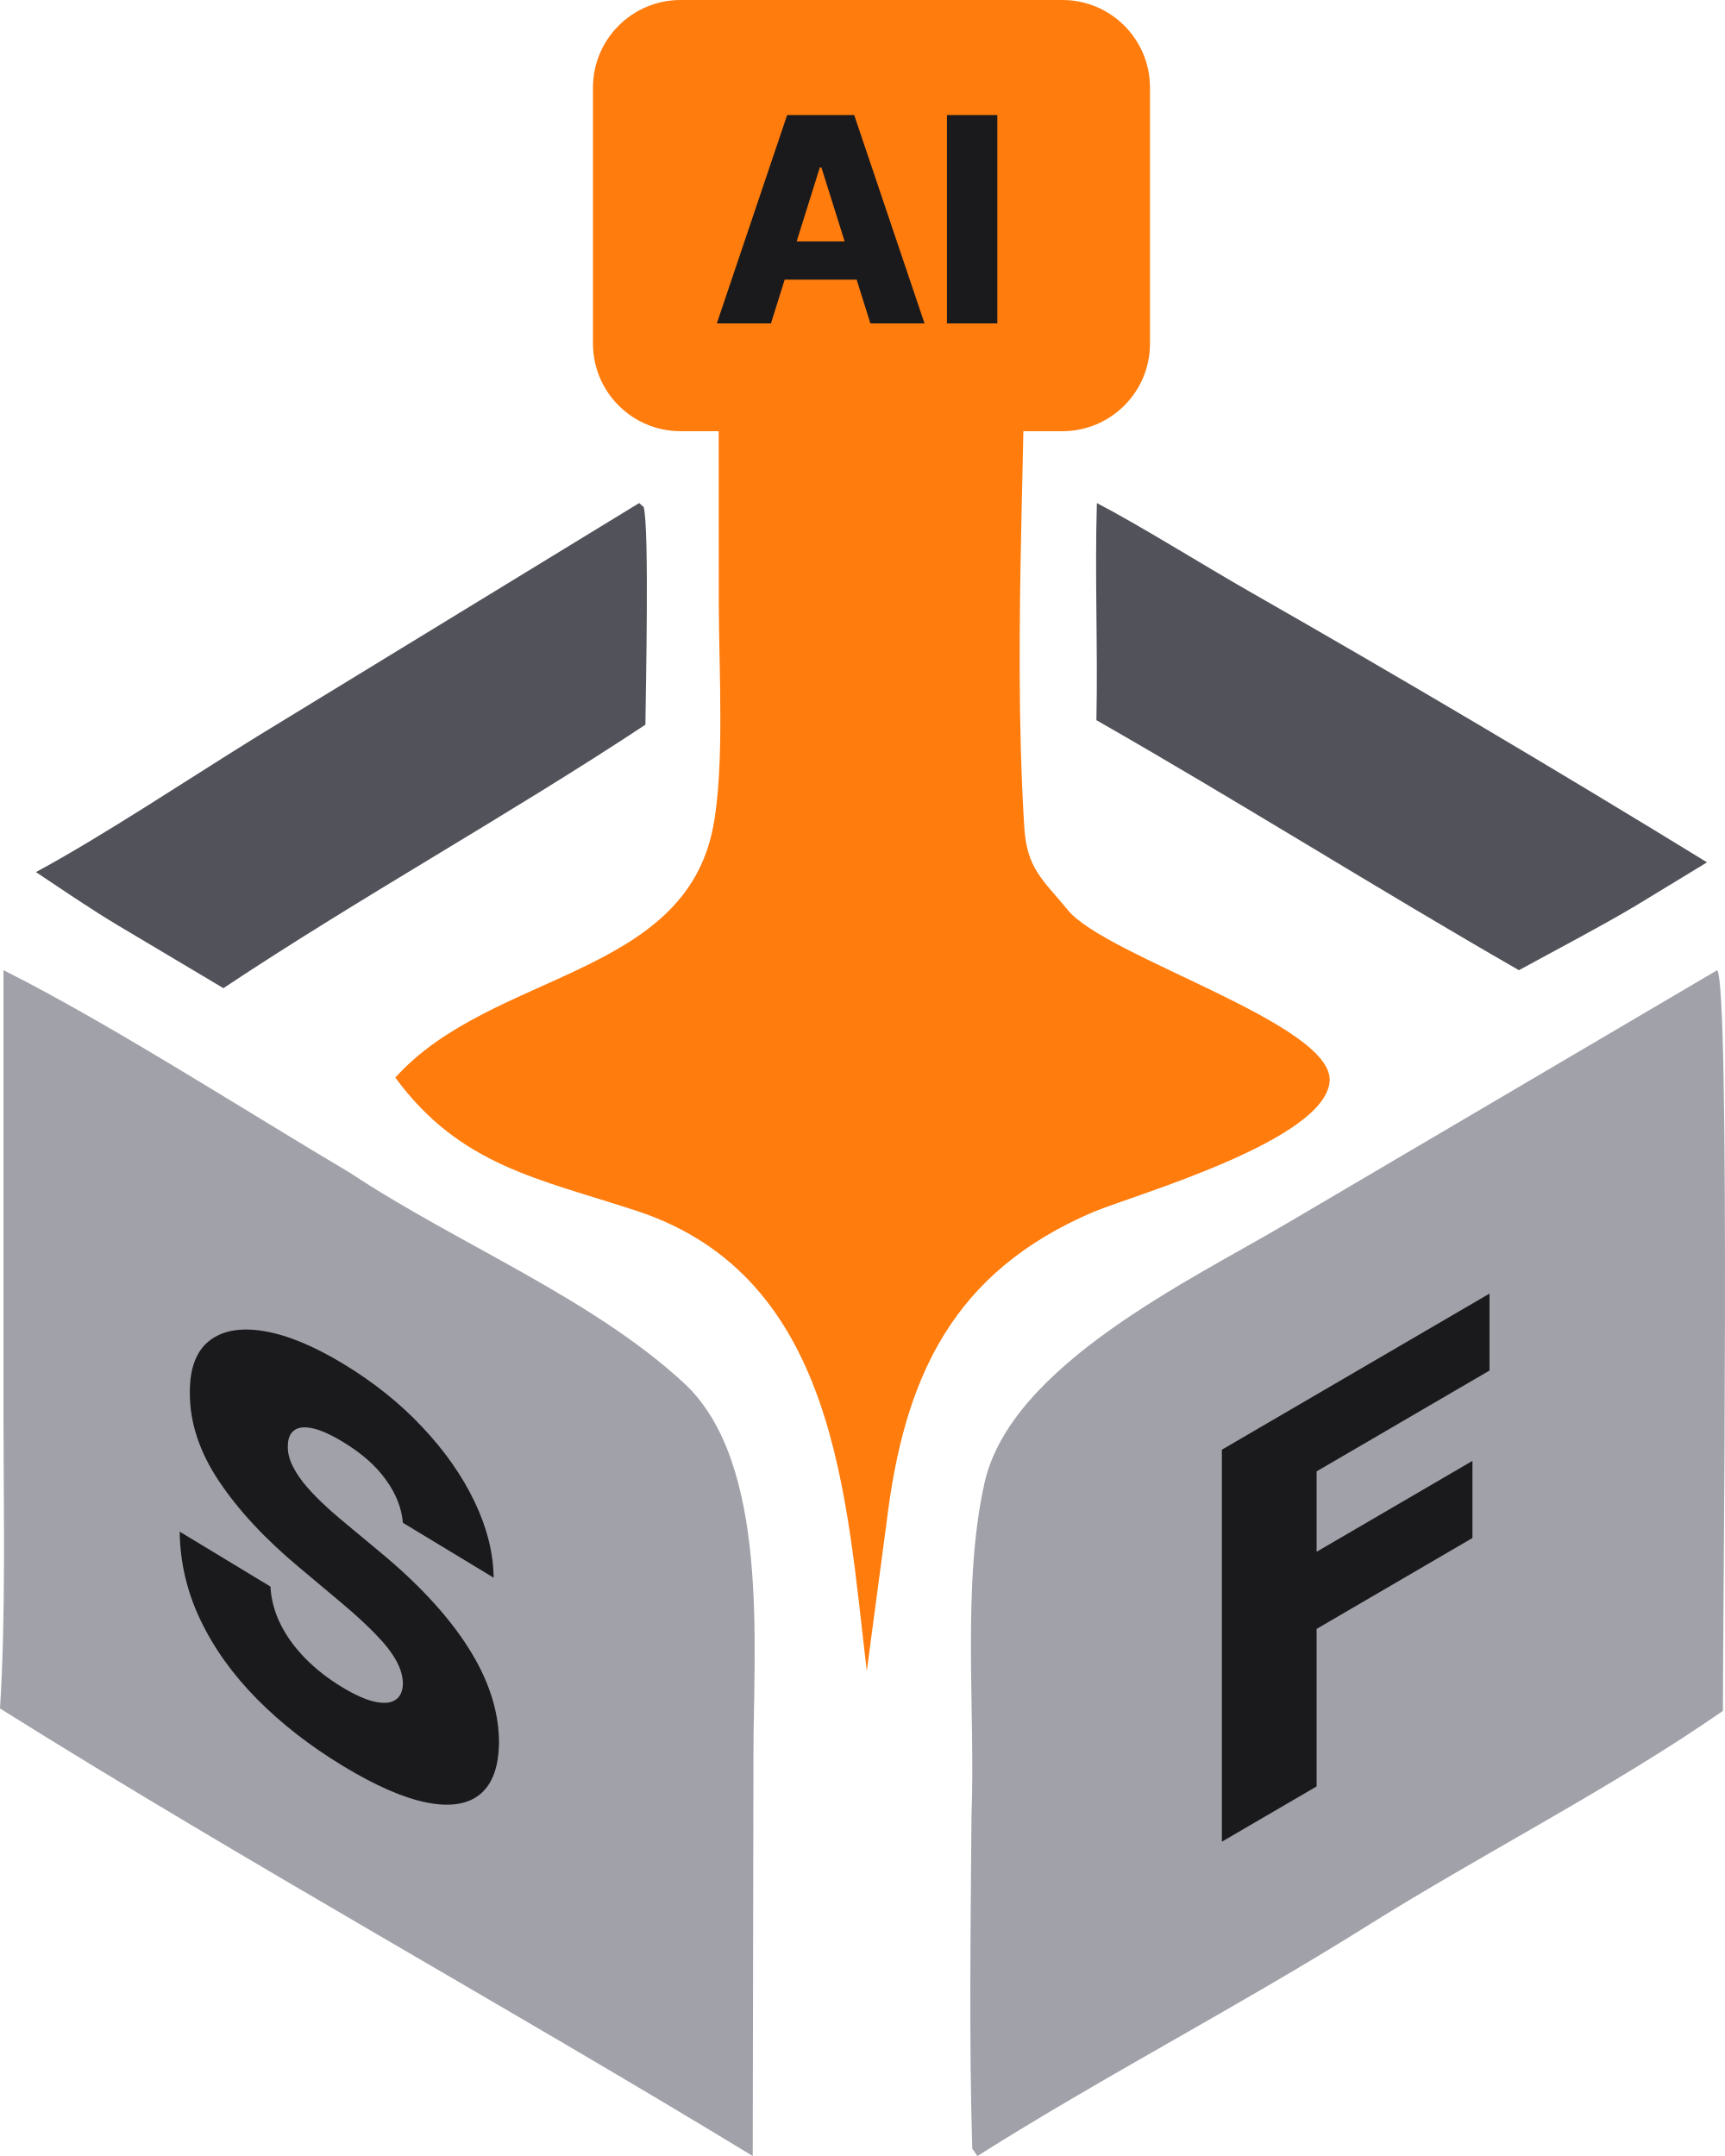
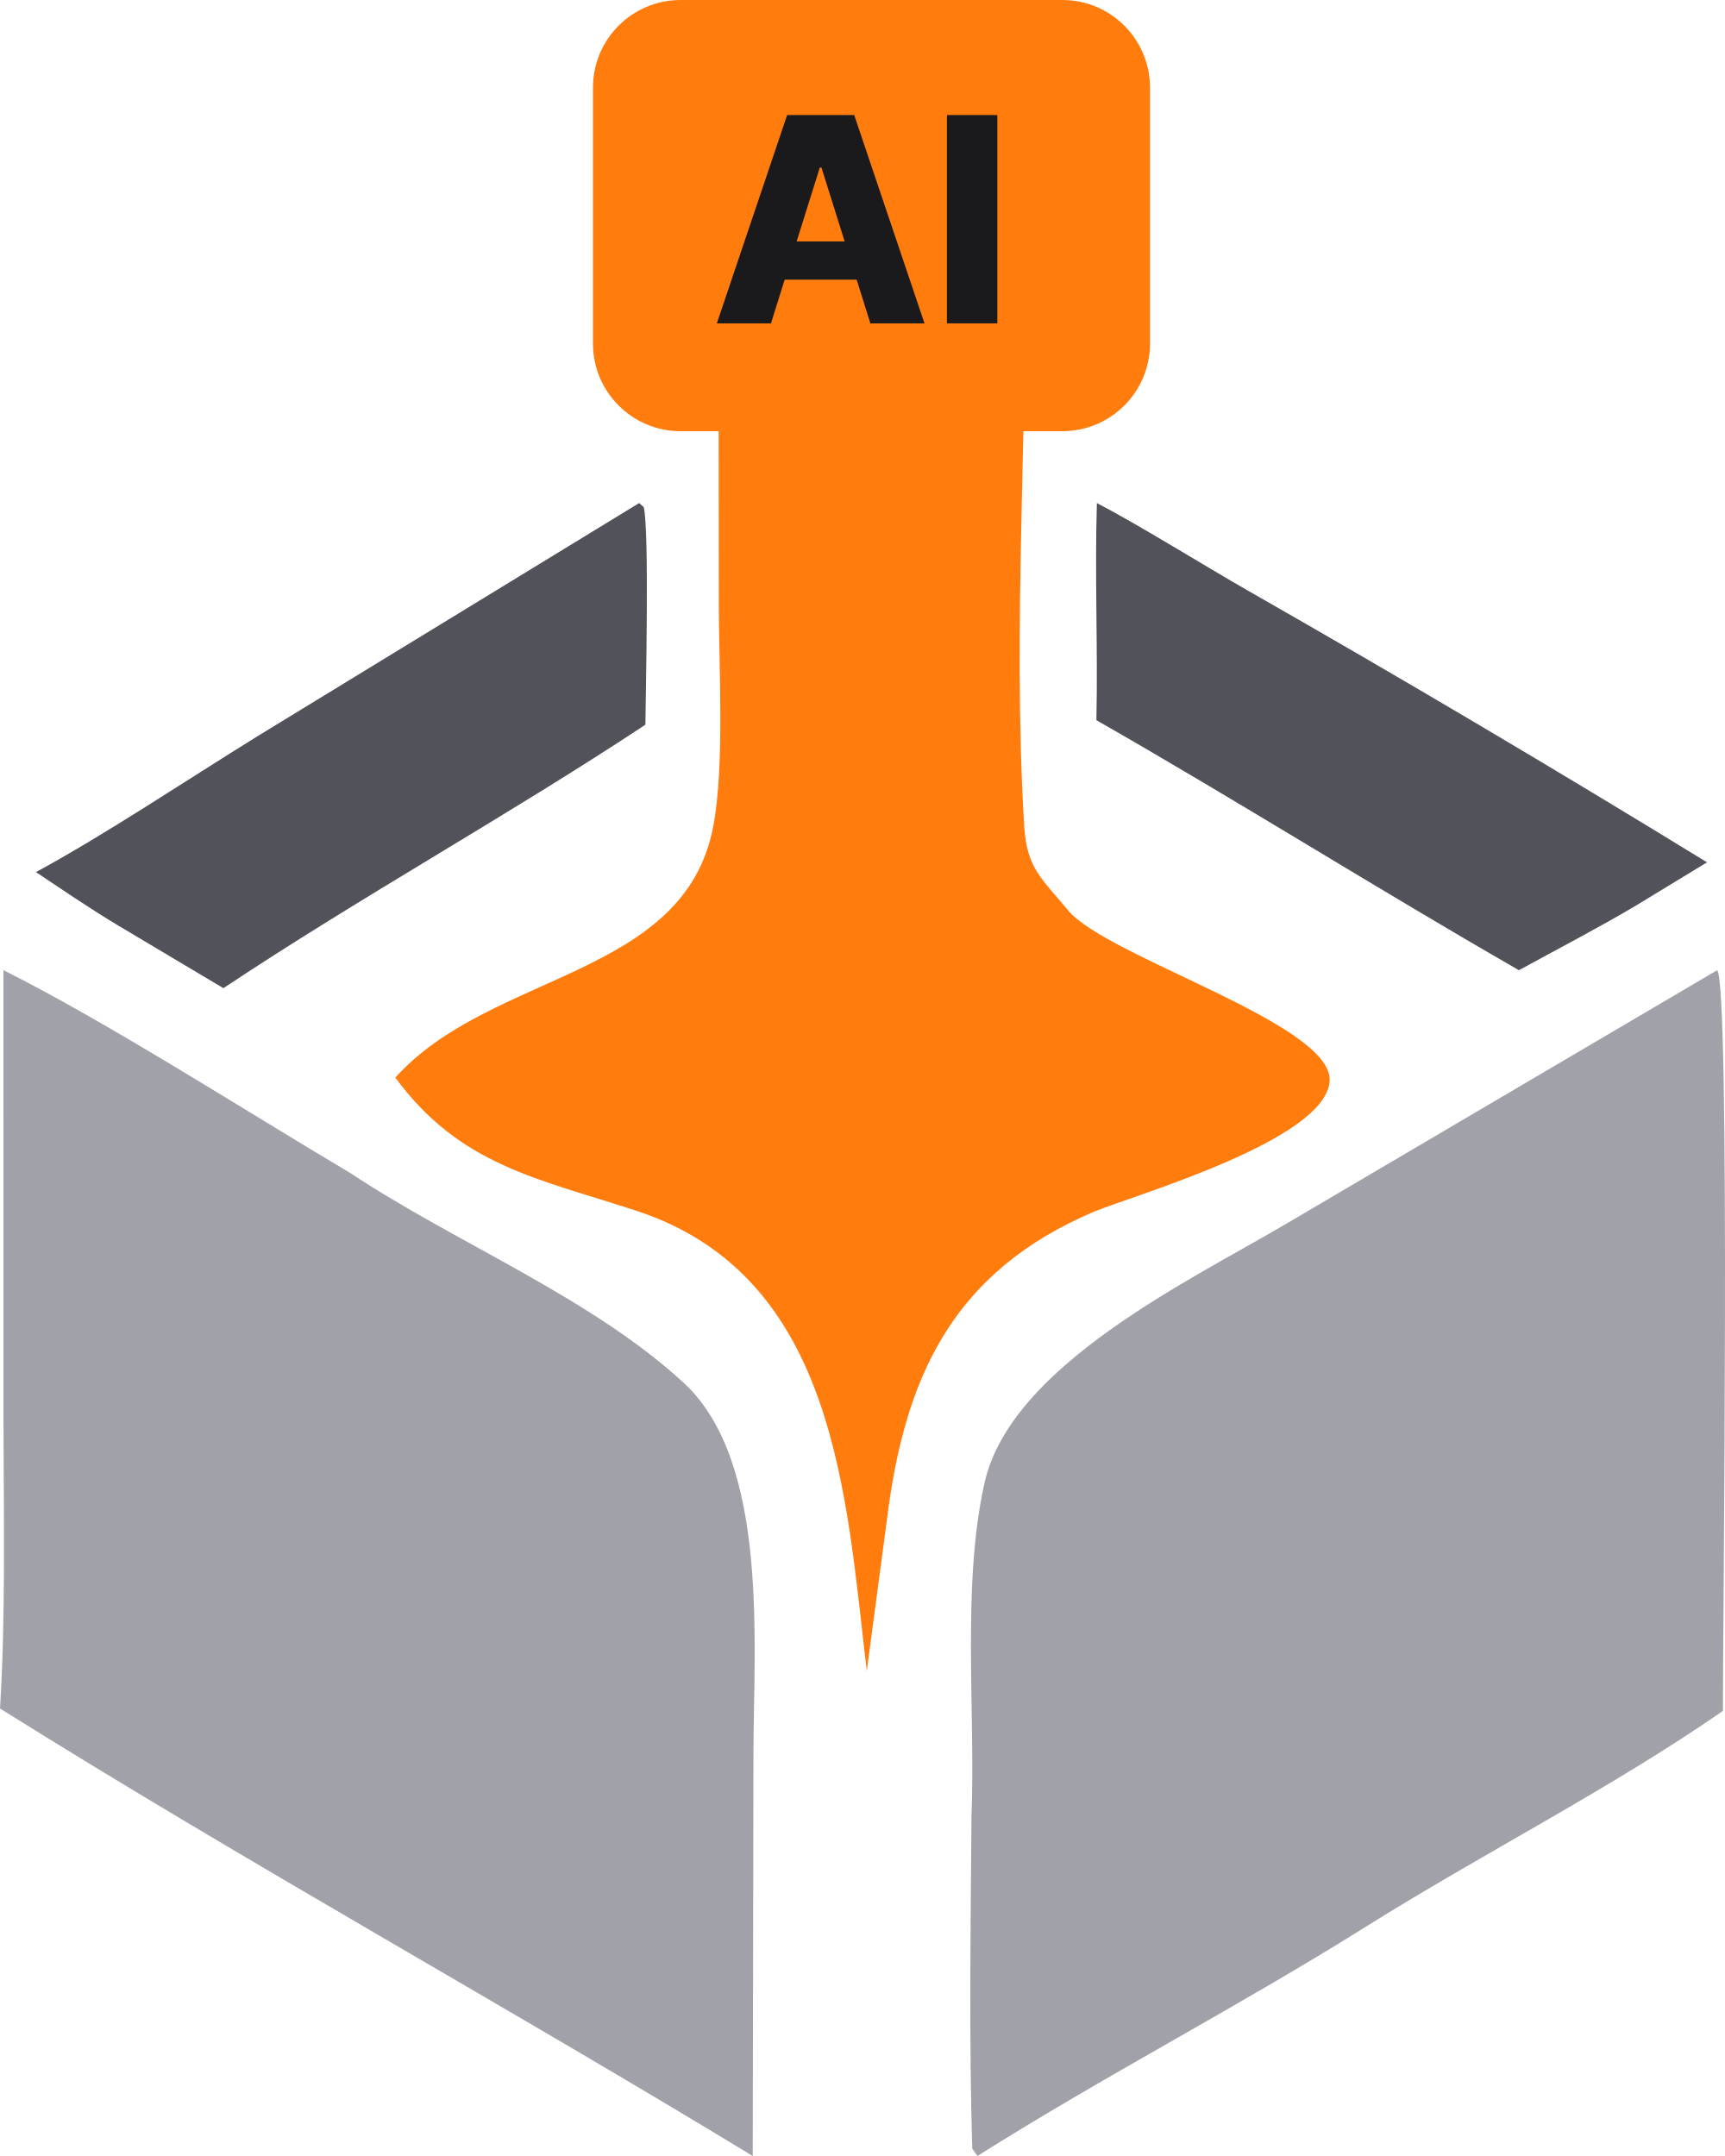
<svg xmlns="http://www.w3.org/2000/svg" width="96" height="120" viewBox="0 0 96 120" fill="none">
  <path d="M0.193 54C5.91 56.852 13.774 61.901 19.505 65.294C25.382 69.196 32.895 72.214 38.049 76.966C42.857 81.4 41.925 91.664 41.931 97.702L41.891 120C28.077 111.6 13.723 103.685 0 95.092C0.322 90.029 0.202 84.209 0.194 79.095L0.193 54Z" fill="#A1A1AA" />
  <path d="M95.564 54C96.307 54.803 95.873 90.97 95.884 95.227C89.637 99.558 82.472 103.187 76.004 107.243C68.934 111.677 61.45 115.545 54.395 120L54.109 119.588C53.925 113.622 54.02 107.139 54.065 101.09C54.292 95.22 53.517 88.217 54.791 82.533C56.264 75.958 66.352 71.213 71.63 68.084L95.564 54Z" fill="#A1A1AA" />
  <path d="M39.987 12.034C45.571 11.996 51.446 12.009 57.029 12.034C57.248 23.249 56.321 34.821 57 46C57.144 48.362 58.018 48.93 59.431 50.658C61.563 53.267 74.246 57.002 73.996 60.189C73.74 63.452 63.366 66.44 60.904 67.432C52.987 70.789 50.324 76.683 49.349 84.663L48.239 93C47.083 83.415 46.61 71.074 35.431 67.395C30.004 65.609 25.61 64.896 22 59.977C27.316 54.068 38.077 54.429 39.69 46.014C40.329 42.677 40.011 37.251 40.002 33.623L39.987 12.034Z" fill="#FF7C0D" />
  <path d="M35.57 28L35.825 28.226C36.14 29.469 35.937 38.462 35.918 40.336C28.294 45.379 20.124 49.885 12.432 55L6.609 51.532C5.05 50.602 3.517 49.549 2 48.539C5.71 46.54 10.578 43.298 14.301 40.995L35.57 28Z" fill="#52525B" />
  <path d="M61.044 28C63.358 29.2 67.015 31.482 69.442 32.869C78.041 37.776 86.561 42.819 95 47.996L91.005 50.426C88.968 51.635 86.626 52.853 84.53 54C76.644 49.47 68.927 44.604 61.017 40.084C61.104 36.074 60.921 32.042 61.044 28Z" fill="#52525B" />
  <rect x="33" width="31" height="24" rx="4.877" fill="#FF7C0D" />
  <path d="M42.906 18H39.893L43.806 6.402H47.538L51.451 18H48.439L45.715 9.324H45.624L42.906 18ZM42.504 13.436H48.801V15.565H42.504V13.436ZM55.503 6.402V18H52.7V6.402H55.503Z" fill="#1A1A1C" />
-   <path d="M22.422 84.756C22.351 83.932 22.035 83.133 21.474 82.36C20.92 81.585 20.128 80.885 19.098 80.262C18.416 79.849 17.848 79.594 17.393 79.497C16.939 79.399 16.598 79.438 16.371 79.613C16.143 79.781 16.026 80.061 16.019 80.454C16.005 80.773 16.069 81.099 16.211 81.433C16.36 81.772 16.573 82.121 16.85 82.481C17.134 82.838 17.475 83.207 17.873 83.59C18.271 83.973 18.718 84.368 19.215 84.775L21.09 86.336C22.17 87.224 23.121 88.113 23.945 89.002C24.776 89.895 25.472 90.782 26.033 91.661C26.602 92.545 27.031 93.427 27.322 94.306C27.614 95.185 27.763 96.064 27.77 96.942C27.763 98.315 27.415 99.287 26.726 99.858C26.037 100.428 25.046 100.584 23.754 100.328C22.468 100.075 20.916 99.399 19.098 98.298C17.273 97.193 15.682 95.957 14.325 94.589C12.969 93.221 11.914 91.752 11.161 90.181C10.408 88.61 10.021 86.966 10 85.249L15.05 88.305C15.092 89.034 15.28 89.734 15.614 90.405C15.948 91.076 16.406 91.708 16.989 92.302C17.578 92.9 18.26 93.434 19.034 93.902C19.744 94.332 20.348 94.602 20.845 94.711C21.349 94.824 21.736 94.792 22.006 94.615C22.276 94.437 22.415 94.13 22.422 93.694C22.415 93.278 22.287 92.849 22.038 92.407C21.79 91.959 21.406 91.471 20.888 90.944C20.376 90.414 19.723 89.816 18.928 89.15L16.648 87.238C14.758 85.661 13.271 84.061 12.184 82.437C11.097 80.806 10.557 79.166 10.565 77.515C10.557 76.162 10.92 75.198 11.651 74.625C12.383 74.053 13.395 73.873 14.688 74.087C15.98 74.302 17.454 74.909 19.109 75.911C20.799 76.934 22.266 78.11 23.509 79.437C24.759 80.762 25.728 82.148 26.417 83.594C27.106 85.041 27.457 86.447 27.472 87.812L22.422 84.756Z" fill="#1A1A1C" />
-   <path d="M68 102.506V80.688L82.894 72V76.283L73.273 81.894V86.369L81.945 81.31V85.603L73.273 90.662V99.43L68 102.506Z" fill="#1A1A1C" />
</svg>
